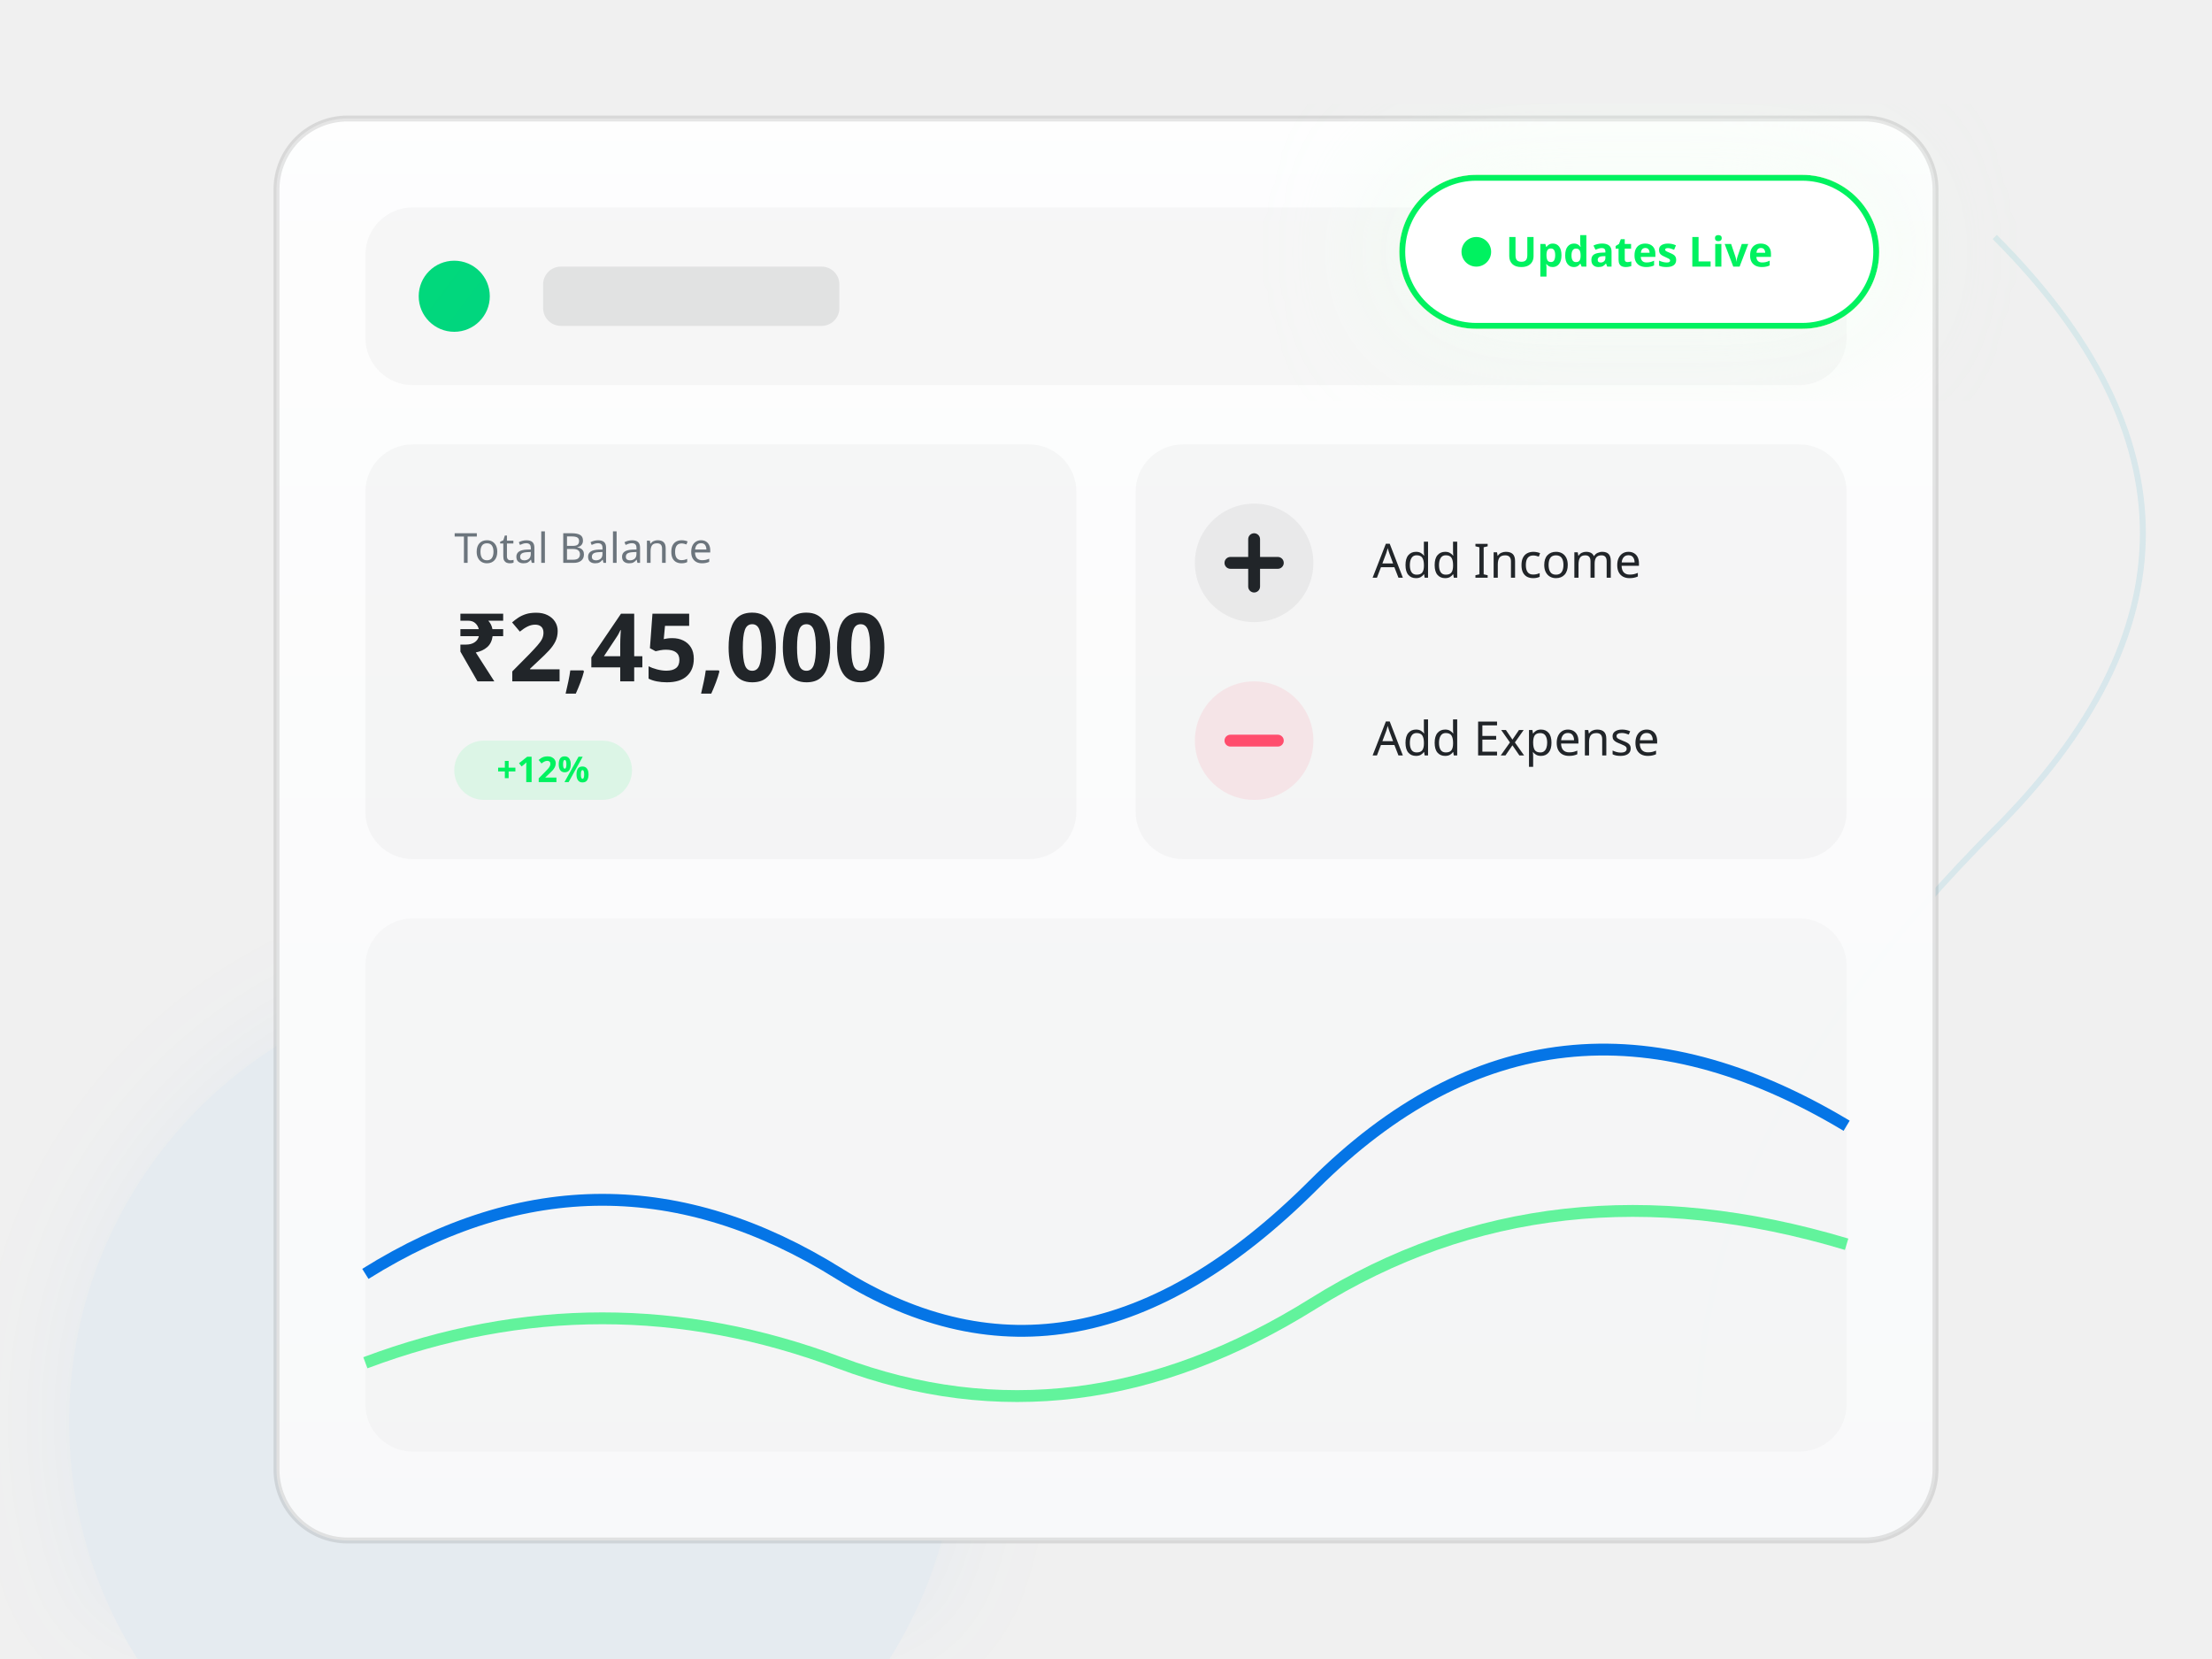
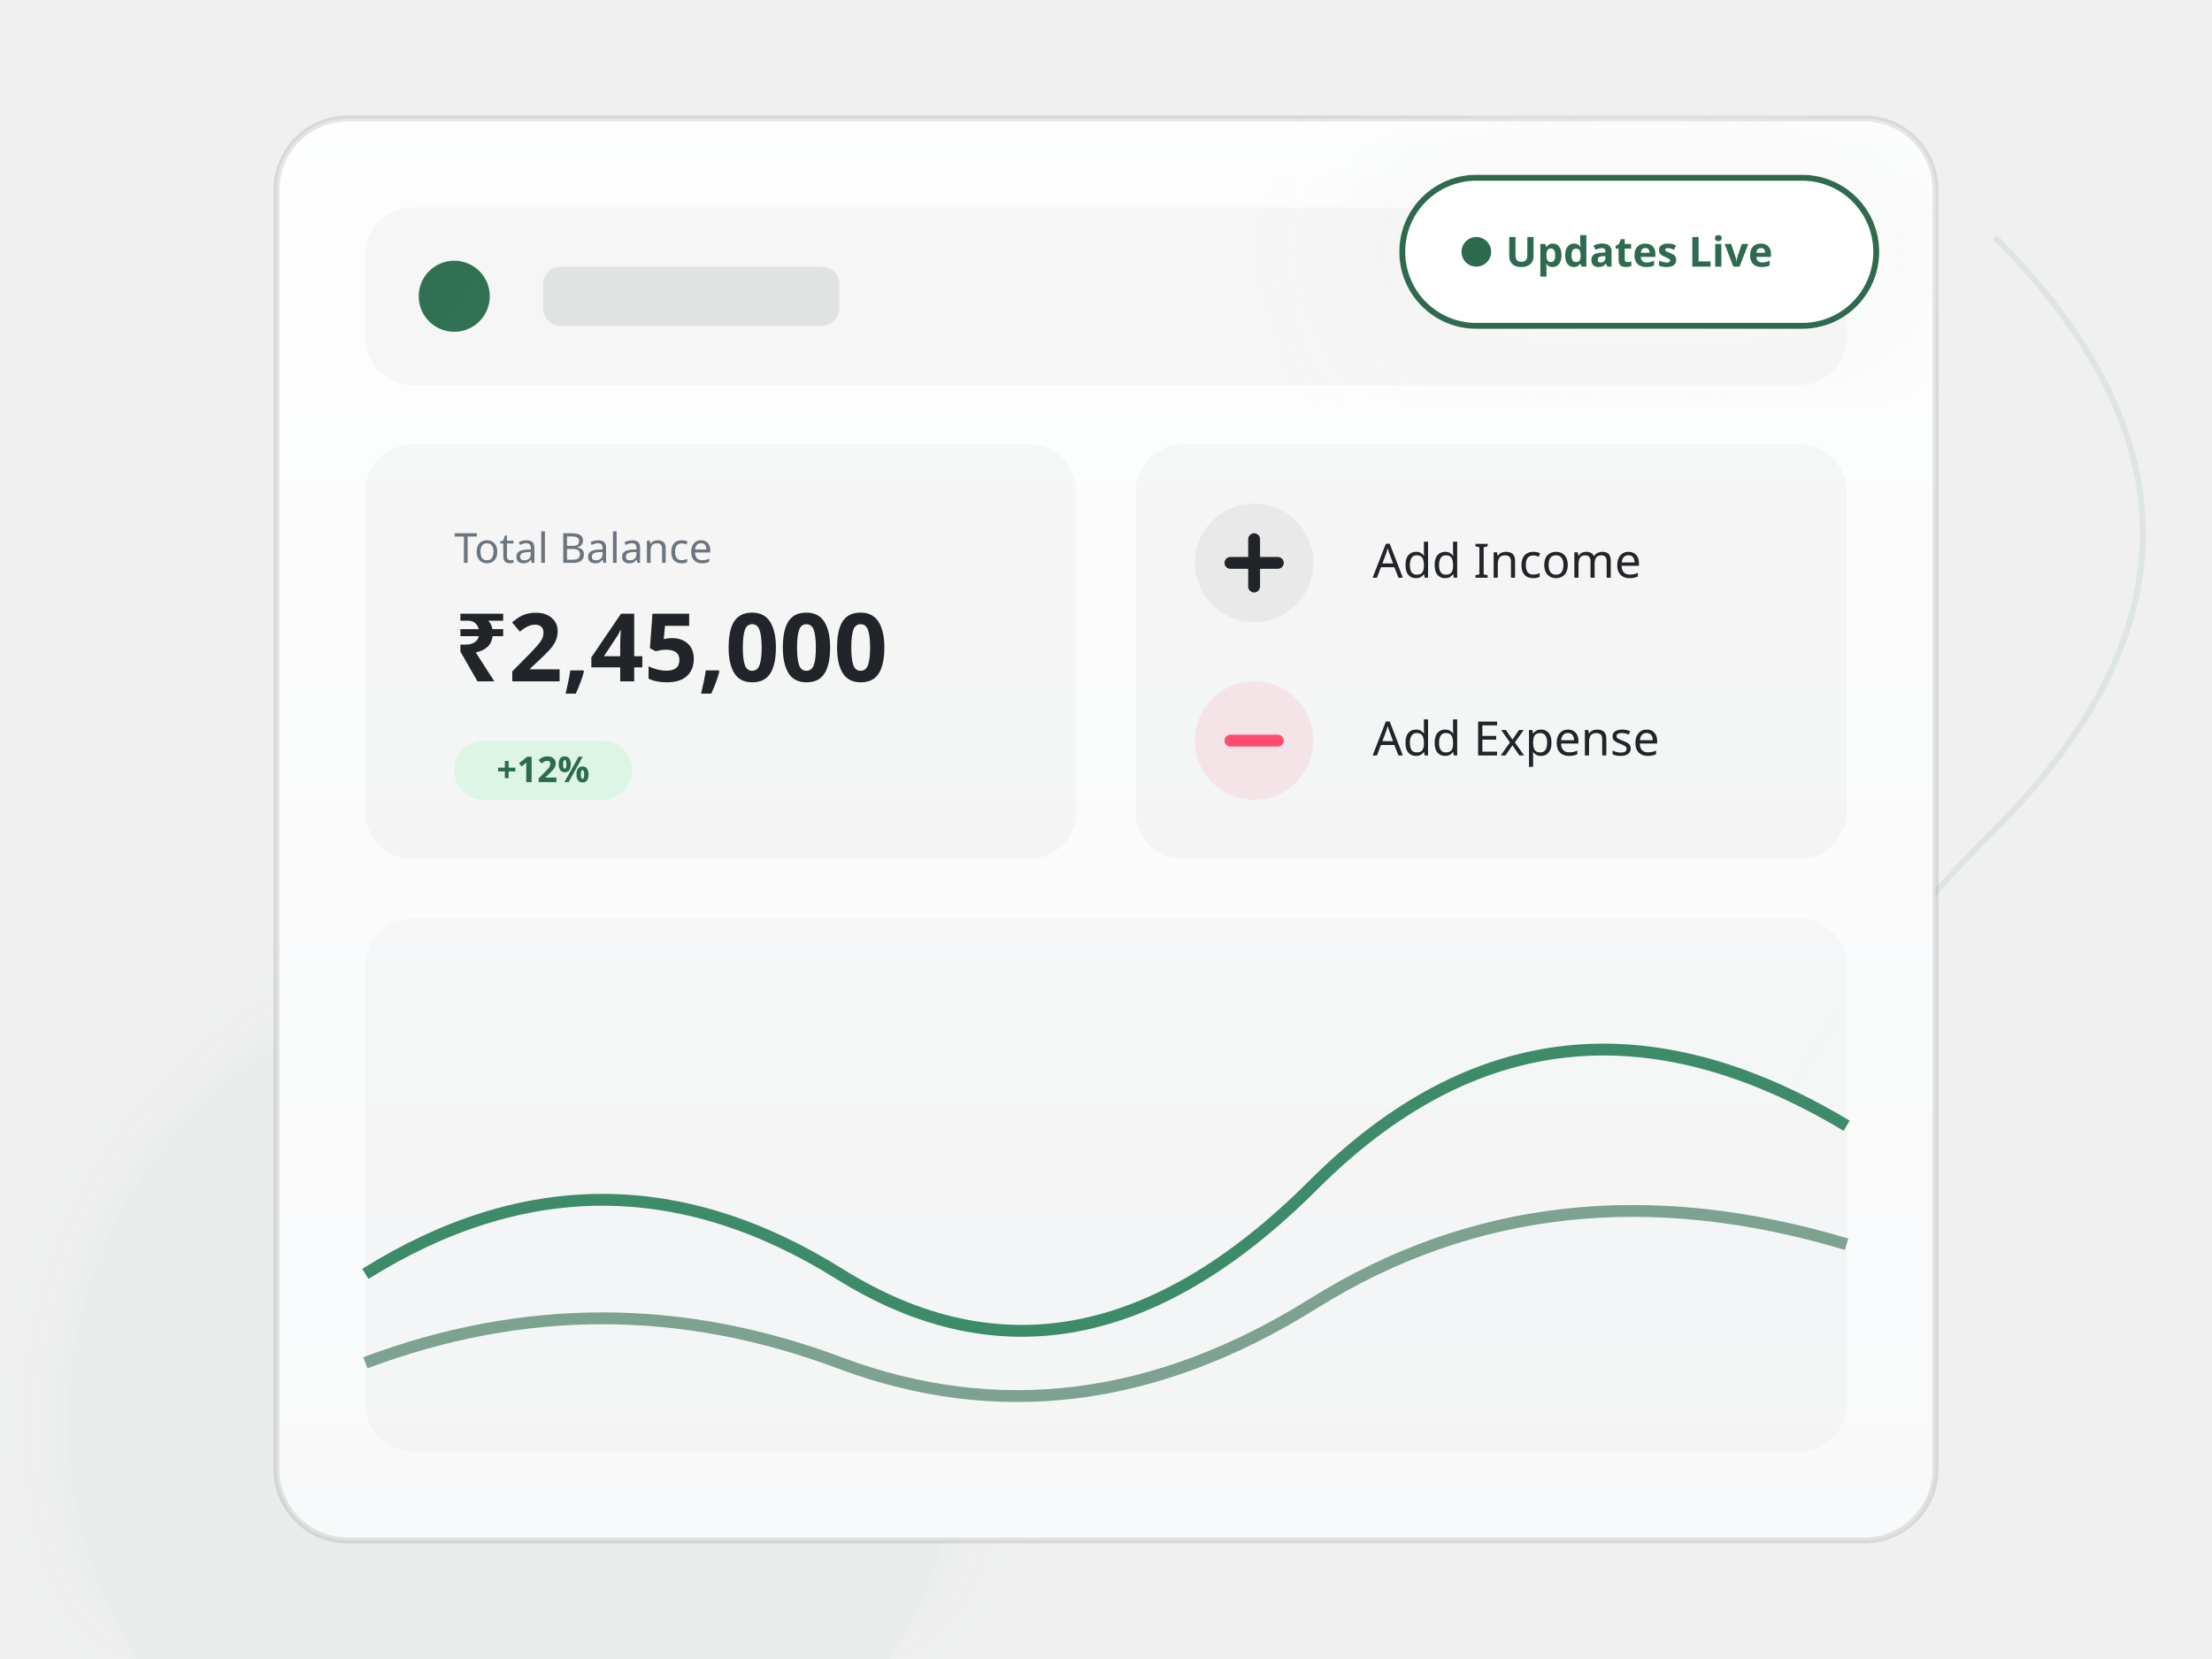
<svg xmlns="http://www.w3.org/2000/svg" width="800" height="600" viewBox="100 20 600 560" fill="none">
  <defs>
    <linearGradient id="primaryGradient" x1="0" y1="0" x2="800" y2="600" gradientUnits="userSpaceOnUse">
-       <stop stop-color="#00f260" />
-       <stop offset="1" stop-color="#0575e6" />
+       <stop stop-color="#2d6a4f" />
+       <stop offset="1" stop-color="#3d8b6a" />
    </linearGradient>
    <linearGradient id="cardBg" x1="0" y1="0" x2="0" y2="600" gradientUnits="userSpaceOnUse">
      <stop stop-color="#FFFFFF" stop-opacity="0.95" />
      <stop offset="1" stop-color="#F8F9FA" stop-opacity="0.95" />
    </linearGradient>
    <filter id="glow" x="-50%" y="-50%" width="200%" height="200%">
      <feGaussianBlur stdDeviation="20" result="coloredBlur" />
      <feMerge>
        <feMergeNode in="coloredBlur" />
        <feMergeNode in="SourceGraphic" />
      </feMerge>
    </filter>
  </defs>
  <path d="M700 100 Q 800 200 700 300 T 600 500" stroke="url(#primaryGradient)" stroke-width="2" stroke-opacity="0.1" fill="none" />
-   <circle cx="200" cy="500" r="150" fill="#0575e6" opacity="0.05" filter="url(#glow)" />
+   <circle cx="200" cy="500" r="150" fill="#3d8b6a" opacity="0.05" filter="url(#glow)" />
  <rect x="120" y="60" width="560" height="480" rx="24" fill="url(#cardBg)" stroke="rgba(0,0,0,0.1)" stroke-width="2" />
  <rect x="150" y="90" width="500" height="60" rx="16" fill="rgba(0,0,0,0.03)" />
  <circle cx="180" cy="120" r="12" fill="url(#primaryGradient)" />
  <rect x="210" y="110" width="100" height="20" rx="6" fill="#212529" opacity="0.1" />
  <rect x="580" y="110" width="40" height="20" rx="6" fill="#212529" opacity="0.05" />
  <rect x="150" y="170" width="240" height="140" rx="16" fill="rgba(0,0,0,0.03)" />
  <text x="180" y="210" fill="#6c757d" font-family="sans-serif" font-size="14">Total Balance</text>
  <text x="180" y="250" fill="#212529" font-family="sans-serif" font-size="32" font-weight="bold">₹2,45,000</text>
  <rect x="180" y="270" width="60" height="20" rx="10" fill="rgba(0, 242, 96, 0.1)" />
-   <text x="210" y="284" text-anchor="middle" fill="#00f260" font-family="sans-serif" font-size="12" font-weight="bold">+12%</text>
+   <text x="210" y="284" text-anchor="middle" fill="#2d6a4f" font-family="sans-serif" font-size="12" font-weight="bold">+12%</text>
  <rect x="410" y="170" width="240" height="140" rx="16" fill="rgba(0,0,0,0.03)" />
  <circle cx="450" cy="210" r="20" fill="rgba(0,0,0,0.05)" />
  <rect x="440" y="208" width="20" height="4" rx="2" fill="#212529" />
  <rect x="448" y="200" width="4" height="20" rx="2" fill="#212529" />
  <text x="490" y="215" fill="#212529" font-family="sans-serif" font-size="16">Add Income</text>
  <circle cx="450" cy="270" r="20" fill="rgba(255, 77, 109, 0.1)" />
  <rect x="440" y="268" width="20" height="4" rx="2" fill="#ff4d6d" />
  <text x="490" y="275" fill="#212529" font-family="sans-serif" font-size="16">Add Expense</text>
  <rect x="150" y="330" width="500" height="180" rx="16" fill="rgba(0,0,0,0.02)" />
-   <path d="M150 450 Q 230 400 310 450 T 470 420 T 650 400" stroke="#0575e6" stroke-width="4" fill="none" />
-   <path d="M150 480 Q 230 450 310 480 T 470 460 T 650 440" stroke="#00f260" stroke-width="4" fill="none" opacity="0.6" />
+   <path d="M150 450 Q 230 400 310 450 T 470 420 T 650 400" stroke="#3d8b6a" stroke-width="4" fill="none" />
+   <path d="M150 480 Q 230 450 310 480 T 470 460 T 650 440" stroke="#2d6a4f" stroke-width="4" fill="none" opacity="0.6" />
  <g transform="translate(500, 80)">
-     <rect x="0" y="0" width="160" height="50" rx="25" fill="#FFFFFF" stroke="#00f260" stroke-width="2" filter="url(#glow)" />
-     <text x="80" y="30" text-anchor="middle" fill="#00f260" font-family="sans-serif" font-size="14" font-weight="bold">Updates Live</text>
-     <circle cx="25" cy="25" r="5" fill="#00f260" />
+     <rect x="0" y="0" width="160" height="50" rx="25" fill="#FFFFFF" stroke="#2d6a4f" stroke-width="2" filter="url(#glow)" />
+     <text x="80" y="30" text-anchor="middle" fill="#2d6a4f" font-family="sans-serif" font-size="14" font-weight="bold">Updates Live</text>
+     <circle cx="25" cy="25" r="5" fill="#2d6a4f" />
  </g>
</svg>
